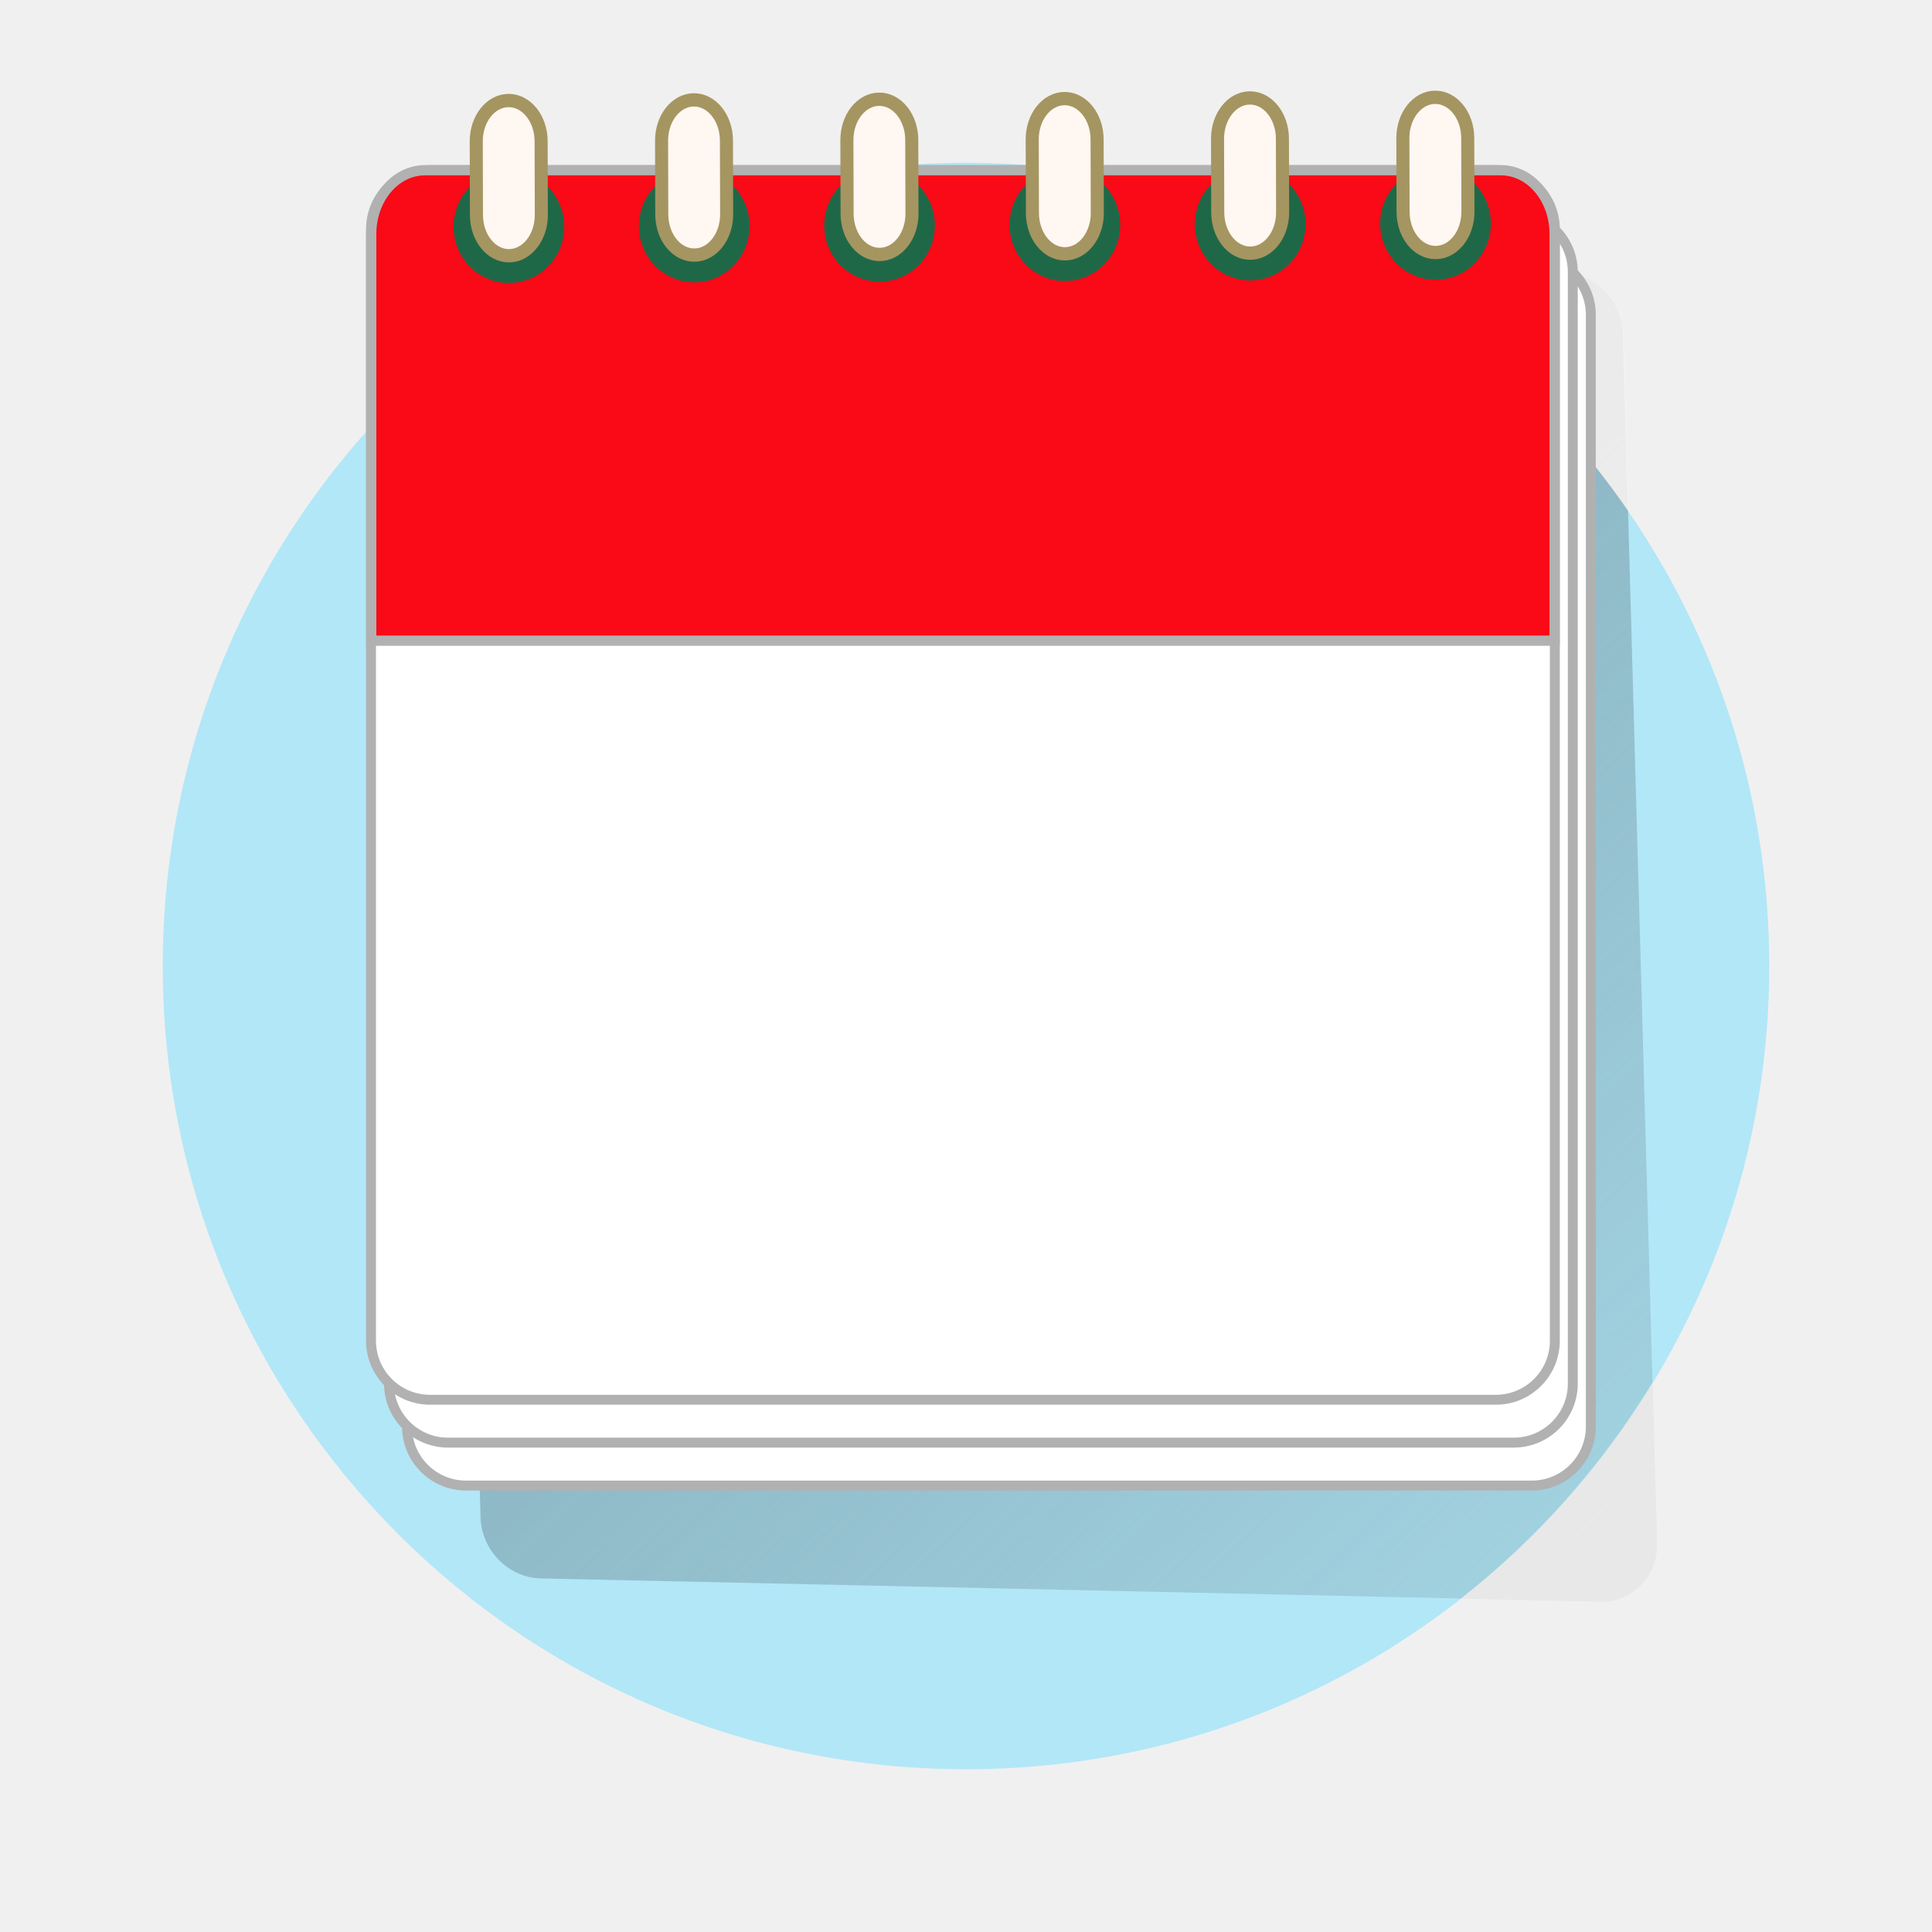
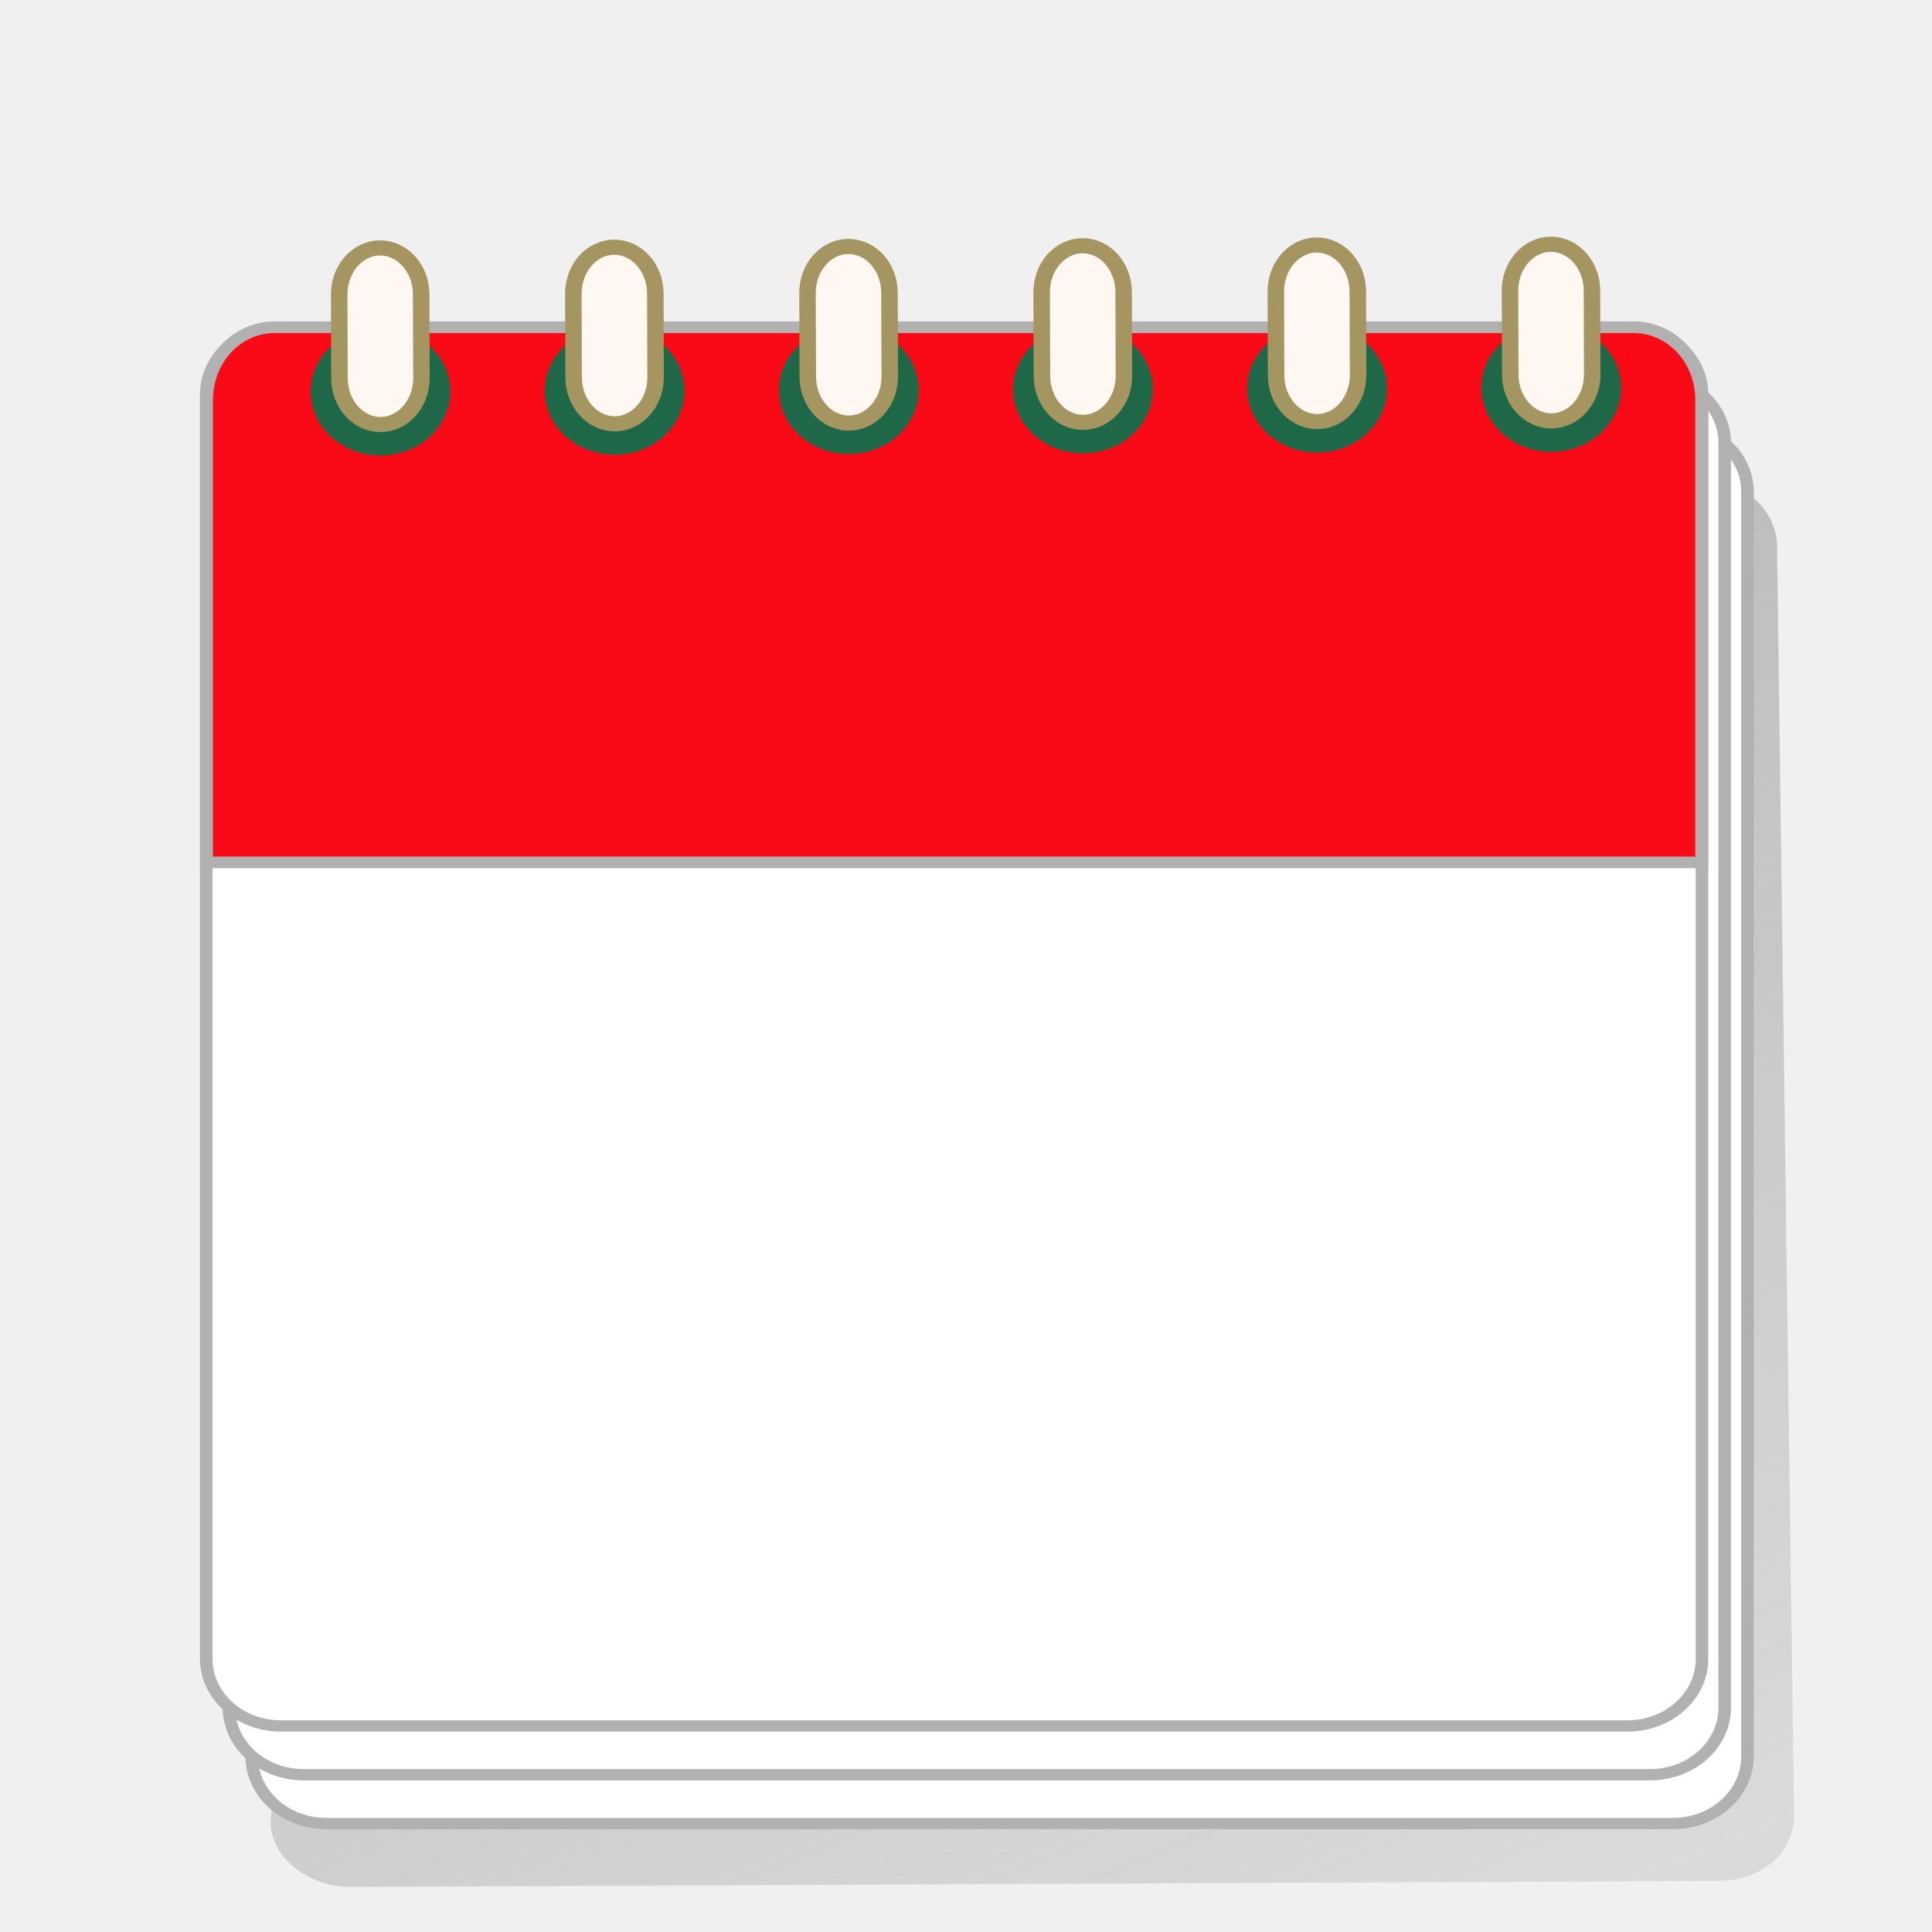
<svg xmlns="http://www.w3.org/2000/svg" xmlns:xlink="http://www.w3.org/1999/xlink" width="100" height="100" viewBox="0 0 26.458 26.458" version="1.1" id="svg2787" xml:space="preserve">
  <defs id="defs2784">
    <linearGradient id="linearGradient19725">
      <stop style="stop-color:#b1b1b1;stop-opacity:1;" offset="0" id="stop19721" />
      <stop style="stop-color:#b1b1b1;stop-opacity:0.294;" offset="1" id="stop19723" />
    </linearGradient>
    <radialGradient xlink:href="#linearGradient51705" id="radialGradient51707" cx="80.927" cy="23.284" fx="80.927" fy="23.284" r="2.399" gradientTransform="matrix(0.09121776,-0.8893756,1.027797,0.1054147,-76.82448,100.6239)" gradientUnits="userSpaceOnUse" />
    <linearGradient id="linearGradient51705">
      <stop style="stop-color:#e4e2ed;stop-opacity:1;" offset="0" id="stop51701" />
      <stop style="stop-color:#242034;stop-opacity:1;" offset="1" id="stop51703" />
    </linearGradient>
    <radialGradient xlink:href="#linearGradient52127" id="radialGradient52129" cx="77.356" cy="-0.548" fx="77.356" fy="-0.548" r="8.034" gradientTransform="matrix(1.558933,0.9992701,-0.898013,1.400965,-78.08976,-66.44642)" gradientUnits="userSpaceOnUse" />
    <linearGradient id="linearGradient52127">
      <stop style="stop-color:#fffae2;stop-opacity:1;" offset="0" id="stop52123" />
      <stop style="stop-color:#fff7ce;stop-opacity:1;" offset="0.115" id="stop52131" />
      <stop style="stop-color:#ffde4f;stop-opacity:1;" offset="0.408" id="stop52133" />
      <stop style="stop-color:#ffc221;stop-opacity:1;" offset="0.76" id="stop52135" />
      <stop style="stop-color:#ffa605;stop-opacity:1;" offset="1" id="stop52125" />
    </linearGradient>
    <mask maskUnits="userSpaceOnUse" id="mask46833">
      <circle style="fill:#ffffff;fill-rule:evenodd;stroke-width:0.265" id="circle46835" cx="-9.15" cy="-12.401" r="7.95" />
    </mask>
-     <linearGradient xlink:href="#linearGradient19725" id="linearGradient19727" x1="6.089" y1="4.229" x2="22.309" y2="21.889" gradientUnits="userSpaceOnUse" gradientTransform="matrix(1.031602,0,0,1.04675,-0.1274602,-0.8878039)" />
+     <linearGradient xlink:href="#linearGradient19725" id="linearGradient19727" x1="5.632" y1="-4.504" x2="19" y2="23.355" gradientUnits="userSpaceOnUse" gradientTransform="matrix(1.153577,0.0212975,0.03284314,0.9910908,-1.881083,3.23465)" />
  </defs>
  <g id="layer1">
-     <g id="g46674" transform="matrix(0.8461107,0,0,0.8461107,2.035827,2.035827)">
-       <circle style="fill:#b2e7f8;fill-opacity:1;fill-rule:evenodd;stroke-width:0.265" id="path29876" cx="13.229" cy="13.229" r="13.001" />
-       <rect style="mix-blend-mode:multiply;fill:url(#linearGradient19727);fill-opacity:1;stroke:#b1b1b1;stroke-width:0;stroke-linecap:square;stroke-miterlimit:8;stroke-dasharray:none;stroke-opacity:1;paint-order:fill markers stroke;stop-color:#000000" id="rect10449-0" width="19.046" height="21.524" x="4.754" y="1.502" rx="0.948" ry="0.97" transform="matrix(0.9997624,0.02179591,0.02805199,0.9996065,0,0)" />
-       <path style="fill:#ffffff;fill-opacity:0.388;fill-rule:evenodd;stroke-width:0.265" d="M 24.34,19.966 A 13.001,13.001 0 0 1 21.238,23.465 l 2.254,0.049 c 0.525,0.011 0.936,-0.412 0.921,-0.949 z" id="path34436" />
-       <path style="fill:#ffffff;fill-opacity:0.69;fill-rule:evenodd;stroke-width:0.265" d="m 19.663,1.929 a 13.001,13.001 0 0 1 4.288,3.94 l -0.081,-2.879 c -0.015,-0.537 -0.45,-0.979 -0.975,-0.991 z" id="path34432" />
-     </g>
+     <circle style="fill:#b2e7f8;fill-opacity:1;fill-rule:evenodd;stroke-width:0.224" id="path29876" cx="26.03" cy="41.631" r="11" />
+     <path id="rect10449-0" style="mix-blend-mode:multiply;fill:url(#linearGradient19727);stroke:#b1b1b1;stroke-width:0;stroke-linecap:square;stroke-miterlimit:8;paint-order:fill markers stroke;stop-color:#000000" d="M 6.122,6.37 23.245,6.532 c 0.587,0.006 1.084,0.429 1.091,0.938 l 0.233,17.389 c 0.007,0.509 -0.442,0.897 -1.03,0.899 l -18.739,0.083 c -0.588,0.003 -1.131,-0.43 -1.091,-0.938 L 5.092,7.269 C 5.132,6.761 5.535,6.364 6.122,6.37 Z" />
    <g id="g62734" transform="matrix(1,0,0,1.032348,-53.17583,-135.4406)" style="stroke-width:0.984">
      <g id="g57676" transform="translate(-34.65,-10.18286)" style="stroke-width:0.984">
        <g id="g90331" style="stroke-width:0.984">
          <path id="path4915" style="fill:#a6dcdc;fill-opacity:1;fill-rule:evenodd;stroke-width:0.279" d="m 24.994,11.316 c 0,5.273 -2.5,8.238 -12.413,7.957 C 2.669,18.992 0.262,16.588 0.262,11.316 c 0,-5.273 2.162,-8.612 12.459,-8.612 10.298,0 12.272,3.339 12.272,8.612 z" />
          <path style="fill:#a6dcdc;fill-opacity:1;stroke:#000000;stroke-width:0;stroke-linecap:round;stroke-linejoin:miter;stroke-dasharray:none;stroke-opacity:1" d="M 3.733,14.868 0.339,20.984 6.804,18.546 Z" id="path56756" />
        </g>
      </g>
      <g id="g56946" transform="translate(-34.61654,-10.18286)" style="mix-blend-mode:multiply;stroke-width:0.984">
        <g id="g90327" style="stroke-width:0.984">
          <path id="path4915-7" style="mix-blend-mode:multiply;fill:#a9eaad;fill-opacity:1;fill-rule:evenodd;stroke-width:0.279" d="m 9.309,21.54 c 0,5.101 2.345,7.953 11.27,8.112 8.925,0.159 11.138,-3.011 11.138,-8.112 0,-5.101 -2.631,-7.832 -11.469,-7.649 -8.837,0.183 -10.939,2.548 -10.939,7.649 z" />
          <path style="fill:#a9eaad;fill-opacity:1;stroke:#000000;stroke-width:0;stroke-linecap:round;stroke-linejoin:miter;stroke-dasharray:none;stroke-opacity:1" d="m 28.123,26.078 3.032,5.544 -6.334,-2.336 z" id="path56756-6" />
        </g>
      </g>
    </g>
    <g id="g29719" transform="translate(-176.3198,90.73997)">
      <rect style="fill:url(#radialGradient51707);fill-opacity:1;fill-rule:evenodd;stroke-width:0.32" id="rect51147" width="4.29" height="3.73" x="-48.573" y="28.29" rx="2.086" ry="2.086" transform="scale(-1,1)" />
      <path id="path49262" style="fill:url(#radialGradient52129);fill-opacity:1;fill-rule:evenodd;stroke-width:0.304" d="m 46.599,4.747 a 9,8.324 0 0 0 -9,8.324 9,8.324 0 0 0 2.577,5.822 h -0.008 c 2.172,2.07 2.346,3.644 2.556,4.453 0.174,0.668 0.453,1.278 1.351,1.252 0.504,-0.015 1.589,-0.017 2.253,-0.016 v 0.001 c 0,0 0.13,-8.54e-4 0.279,-0.001 0.149,2.43e-4 0.279,0.001 0.279,0.001 v -0.001 c 0.664,-3.66e-4 1.748,0.002 2.253,0.016 0.897,0.027 1.176,-0.583 1.35,-1.252 0.21,-0.809 0.384,-2.382 2.556,-4.453 h -0.02 A 9,8.324 0 0 0 55.599,13.071 9,8.324 0 0 0 46.599,4.747 Z" />
      <g id="g51137" transform="matrix(0.8940411,0,0,0.8940411,-24.89019,10.42926)">
        <path style="fill:none;stroke:#afafaf;stroke-width:2.137;stroke-linecap:round;stroke-linejoin:miter;stroke-dasharray:none;stroke-opacity:1" d="m 76.397,16.801 h 6.854" id="path49649" />
        <path style="fill:none;stroke:#eeeeee;stroke-width:1;stroke-linecap:round;stroke-linejoin:miter;stroke-dasharray:none;stroke-opacity:1" d="m 76.322,16.405 h 7.003" id="path49649-1" />
      </g>
      <g id="g51141" transform="matrix(0.8940411,0,0,0.8940411,-25.00737,10.40691)">
        <path style="fill:none;stroke:#afafaf;stroke-width:2.137;stroke-linecap:round;stroke-linejoin:miter;stroke-dasharray:none;stroke-opacity:1" d="m 76.528,18.951 h 6.854" id="path49649-2" />
        <path style="fill:none;stroke:#eeeeee;stroke-width:1;stroke-linecap:round;stroke-linejoin:miter;stroke-dasharray:none;stroke-opacity:1" d="M 76.454,18.556 H 83.457" id="path49649-1-5" />
      </g>
      <g id="g51145" transform="matrix(-0.8940411,0,0,0.8940411,117.959,10.42926)">
        <path style="fill:none;stroke:#afafaf;stroke-width:2.103;stroke-linecap:round;stroke-linejoin:miter;stroke-dasharray:none;stroke-opacity:1" d="m 76.896,21.051 h 6.118" id="path49649-2-4" />
        <path style="fill:none;stroke:#eeeeee;stroke-width:1;stroke-linecap:round;stroke-linejoin:miter;stroke-dasharray:none;stroke-opacity:1" d="m 76.829,20.648 h 6.252" id="path49649-1-5-0" />
      </g>
      <ellipse style="fill:#ffffff;fill-rule:evenodd;stroke-width:0.268" id="path90349" cx="43.844" cy="0.362" rx="2.084" ry="2.676" transform="matrix(0.9770919,0.2128176,-0.4314357,0.9021437,0,0)" />
    </g>
-     <g id="g46699" transform="matrix(0.8881253,0,0,0.8881253,1.754085,1.21124)">
+     <g id="g46699" transform="matrix(1.122171,0,0,1.01033,-1.379286,3.207378)">
      <rect style="fill:#ffffff;fill-opacity:1;stroke:#b1b1b1;stroke-width:0.153;stroke-linecap:square;stroke-miterlimit:8;stroke-dasharray:none;stroke-opacity:1;paint-order:fill markers stroke;stop-color:#000000" id="rect10449" width="18.254" height="18.961" x="4.301" y="2.582" rx="0.91" ry="0.91" />
      <rect style="fill:#ffffff;fill-opacity:1;stroke:#b1b1b1;stroke-width:0.153;stroke-linecap:square;stroke-miterlimit:8;stroke-dasharray:none;stroke-opacity:1;paint-order:fill markers stroke;stop-color:#000000" id="rect10449-7" width="18.254" height="18.961" x="4.023" y="-20.881" rx="0.91" ry="0.91" transform="scale(1,-1)" />
      <rect style="fill:#ffffff;fill-opacity:1;stroke:#b1b1b1;stroke-width:0.153;stroke-linecap:square;stroke-miterlimit:8;stroke-dasharray:none;stroke-opacity:1;paint-order:fill markers stroke;stop-color:#000000" id="rect10449-7-0" width="18.254" height="18.961" x="3.746" y="-20.22" rx="0.91" ry="0.91" transform="scale(1,-1)" />
      <path id="rect10449-7-0-1" style="fill:#fa0917;fill-opacity:1;stroke:#b1b1b1;stroke-width:0.158;stroke-linecap:square;stroke-miterlimit:8;stroke-dasharray:none;stroke-opacity:1;paint-order:fill markers stroke;stop-color:#000000" d="m 4.579,1.261 c -0.46,0 -0.83,0.439 -0.83,0.985 V 8.515 H 21.997 V 2.246 c 0,-0.546 -0.37,-0.985 -0.83,-0.985 z" />
      <g id="g10343" transform="matrix(0.9126776,0,0,1.008518,1.221828,-2.851498)">
        <g id="g45070" transform="matrix(0.00175636,0.5593553,-0.6079074,0.00190881,30.3903,1.470333)" style="stroke-width:1.37">
          <circle style="fill:#1f6847;fill-opacity:1;fill-rule:evenodd;stroke-width:0.45" id="path39952" cx="6.064" cy="15.875" r="1.538" />
          <rect style="fill:#fff7f1;fill-opacity:1;fill-rule:evenodd;stroke:#a59561;stroke-width:0.363;stroke-dasharray:none;stroke-opacity:1" id="rect36147" width="4.243" height="1.803" x="2.614" y="14.973" rx="1.115" ry="0.929" />
        </g>
        <g id="g45070-3" transform="matrix(0.00175636,0.5593553,-0.6079074,0.00190881,27.25927,1.480164)" style="stroke-width:1.37">
          <circle style="fill:#1f6847;fill-opacity:1;fill-rule:evenodd;stroke-width:0.45" id="path39952-3" cx="6.064" cy="15.875" r="1.538" />
          <rect style="fill:#fff7f1;fill-opacity:1;fill-rule:evenodd;stroke:#a59561;stroke-width:0.363;stroke-dasharray:none;stroke-opacity:1" id="rect36147-1" width="4.243" height="1.803" x="2.614" y="14.973" rx="1.115" ry="0.929" />
        </g>
        <g id="g45070-4" transform="matrix(0.00175636,0.5593553,-0.6079074,0.00190881,24.12825,1.489996)" style="stroke-width:1.37">
          <circle style="fill:#1f6847;fill-opacity:1;fill-rule:evenodd;stroke-width:0.45" id="path39952-6" cx="6.064" cy="15.875" r="1.538" />
          <rect style="fill:#fff7f1;fill-opacity:1;fill-rule:evenodd;stroke:#a59561;stroke-width:0.363;stroke-dasharray:none;stroke-opacity:1" id="rect36147-18" width="4.243" height="1.803" x="2.614" y="14.973" rx="1.115" ry="0.929" />
        </g>
        <g id="g45070-0" transform="matrix(0.00175636,0.5593553,-0.6079074,0.00190881,20.99722,1.499827)" style="stroke-width:1.37">
          <circle style="fill:#1f6847;fill-opacity:1;fill-rule:evenodd;stroke-width:0.45" id="path39952-32" cx="6.064" cy="15.875" r="1.538" />
          <rect style="fill:#fff7f1;fill-opacity:1;fill-rule:evenodd;stroke:#a59561;stroke-width:0.363;stroke-dasharray:none;stroke-opacity:1" id="rect36147-6" width="4.243" height="1.803" x="2.614" y="14.973" rx="1.115" ry="0.929" />
        </g>
        <g id="g45070-8" transform="matrix(0.00175636,0.5593553,-0.6079074,0.00190881,17.8662,1.509659)" style="stroke-width:1.37">
          <circle style="fill:#1f6847;fill-opacity:1;fill-rule:evenodd;stroke-width:0.45" id="path39952-65" cx="6.064" cy="15.875" r="1.538" />
          <rect style="fill:#fff7f1;fill-opacity:1;fill-rule:evenodd;stroke:#a59561;stroke-width:0.363;stroke-dasharray:none;stroke-opacity:1" id="rect36147-8" width="4.243" height="1.803" x="2.614" y="14.973" rx="1.115" ry="0.929" />
        </g>
        <g id="g45070-2" transform="matrix(0.00175636,0.5593553,-0.6079074,0.00190881,14.73517,1.519489)" style="stroke-width:1.37">
          <circle style="fill:#1f6847;fill-opacity:1;fill-rule:evenodd;stroke-width:0.45" id="path39952-8" cx="6.064" cy="15.875" r="1.538" />
          <rect style="fill:#fff7f1;fill-opacity:1;fill-rule:evenodd;stroke:#a59561;stroke-width:0.363;stroke-dasharray:none;stroke-opacity:1" id="rect36147-9" width="4.243" height="1.803" x="2.614" y="14.973" rx="1.115" ry="0.929" />
        </g>
      </g>
    </g>
  </g>
</svg>
